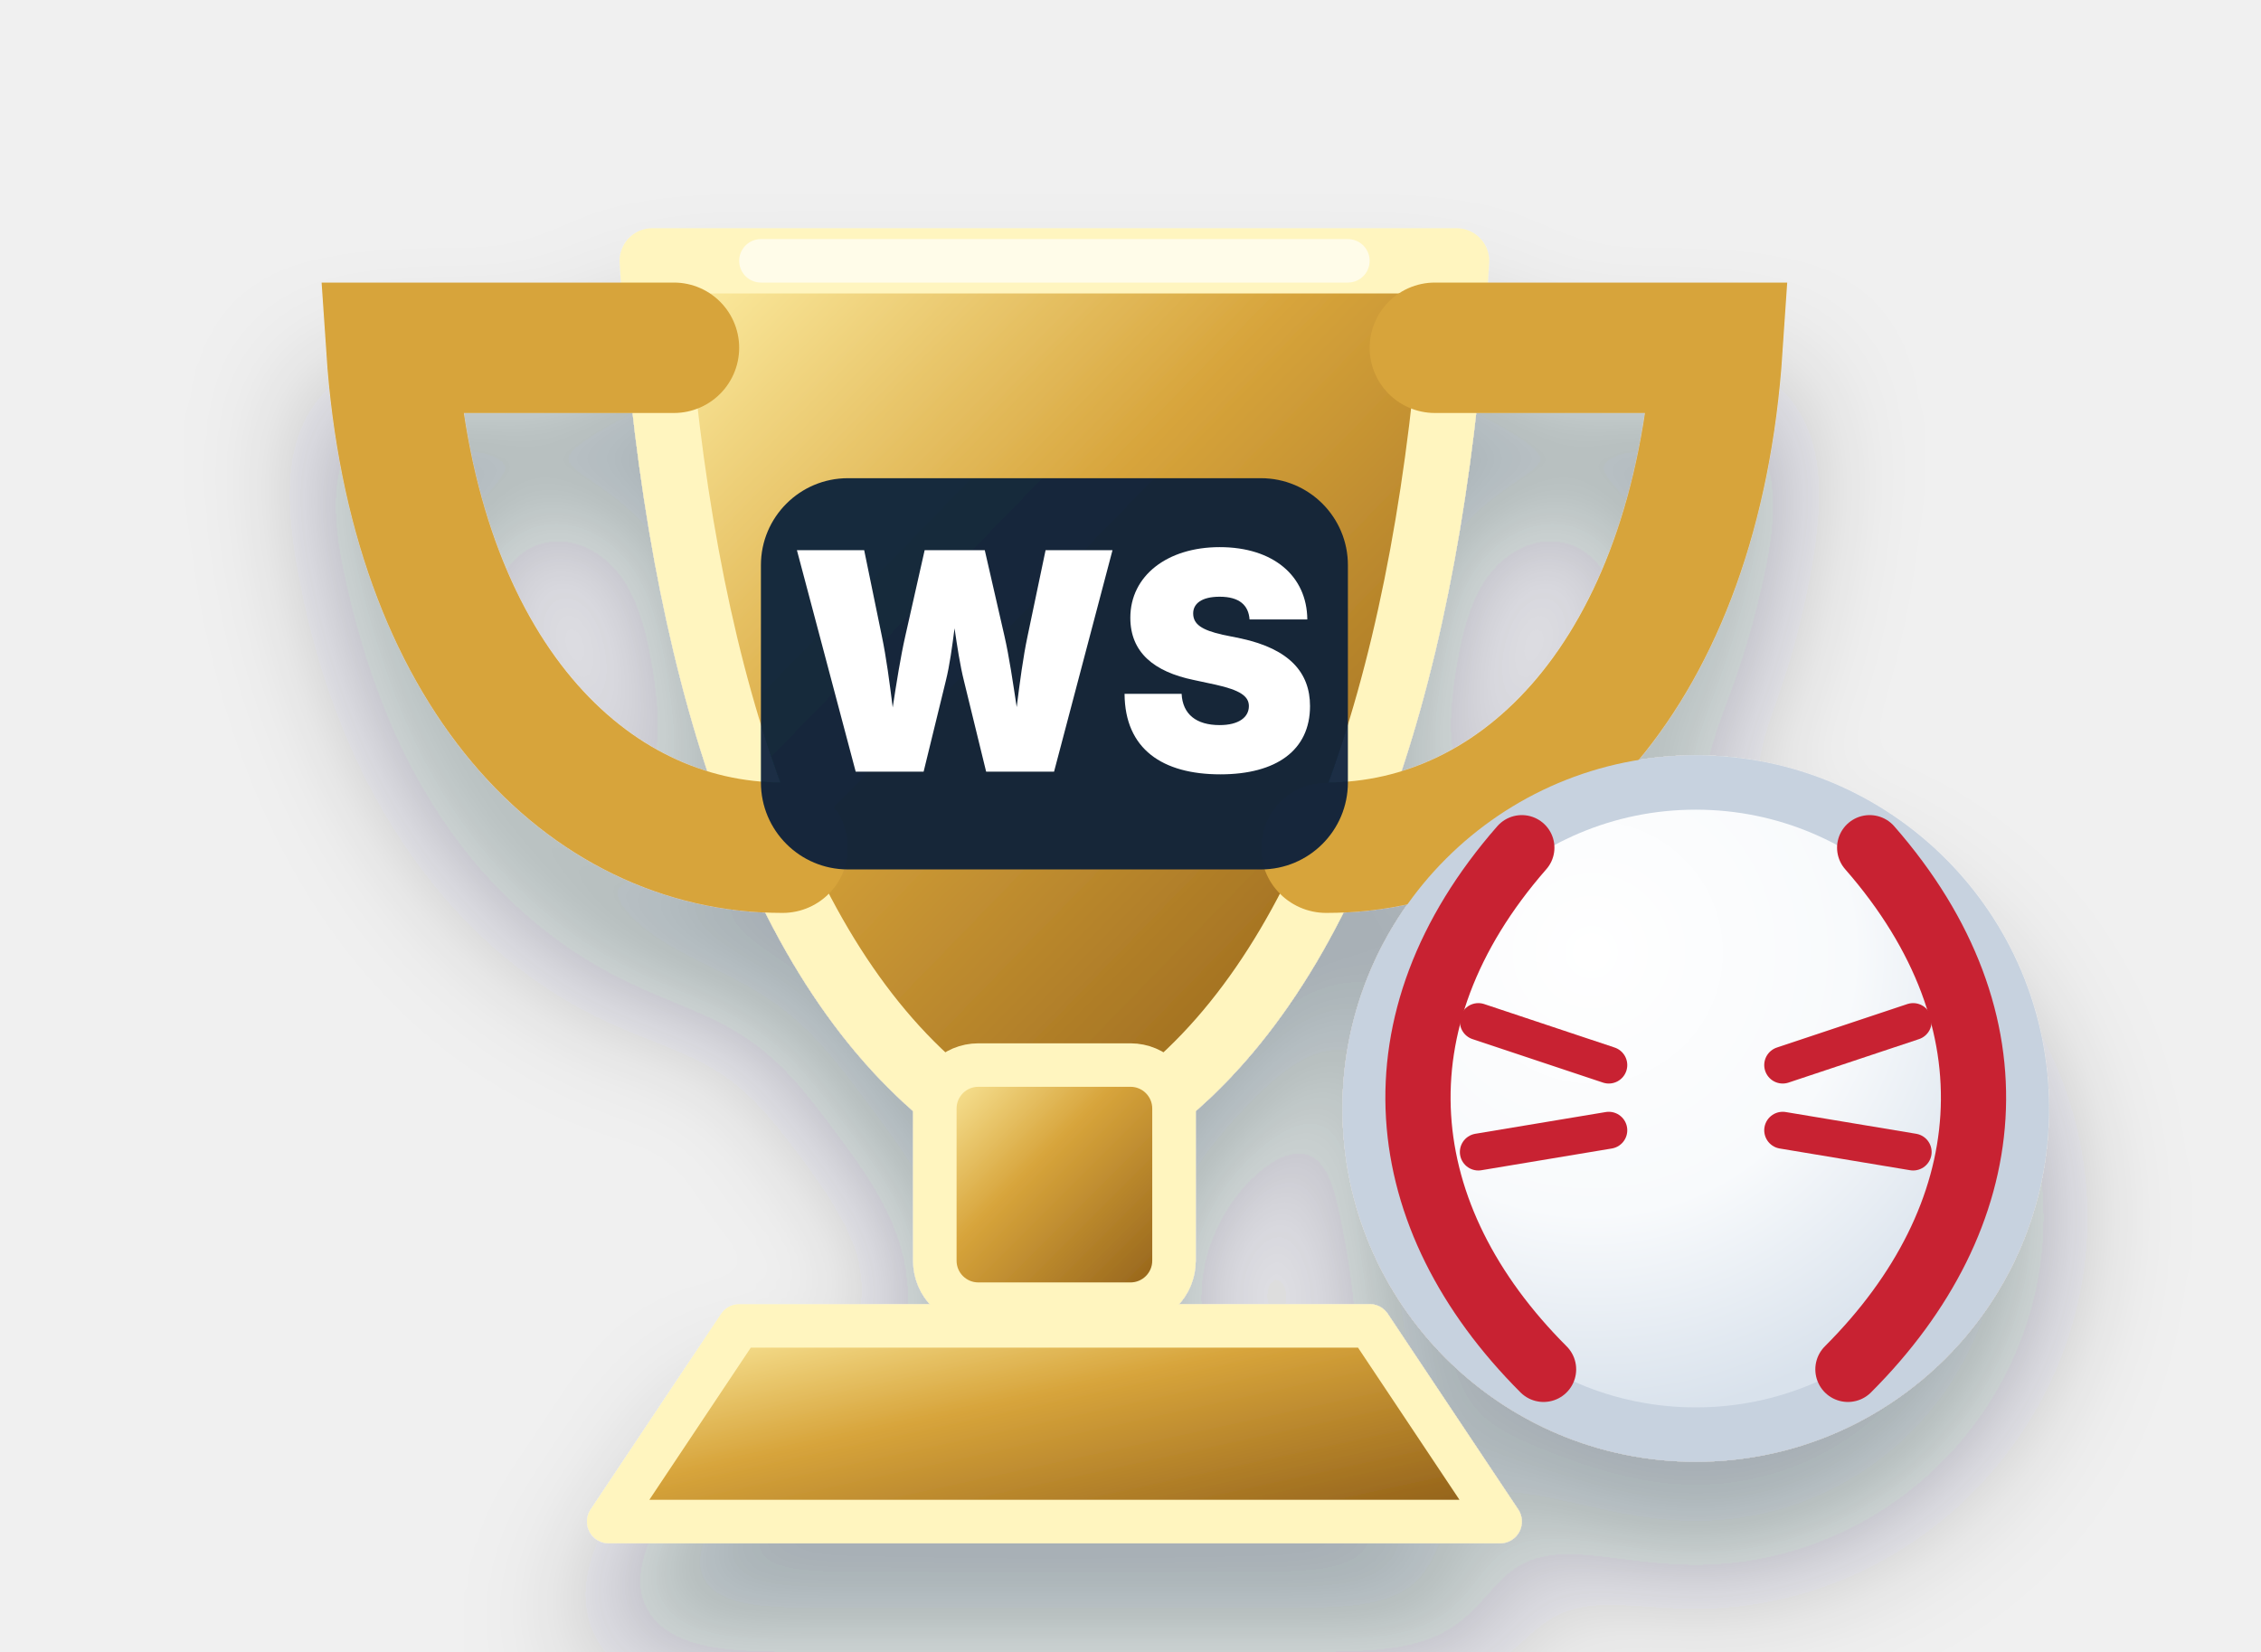
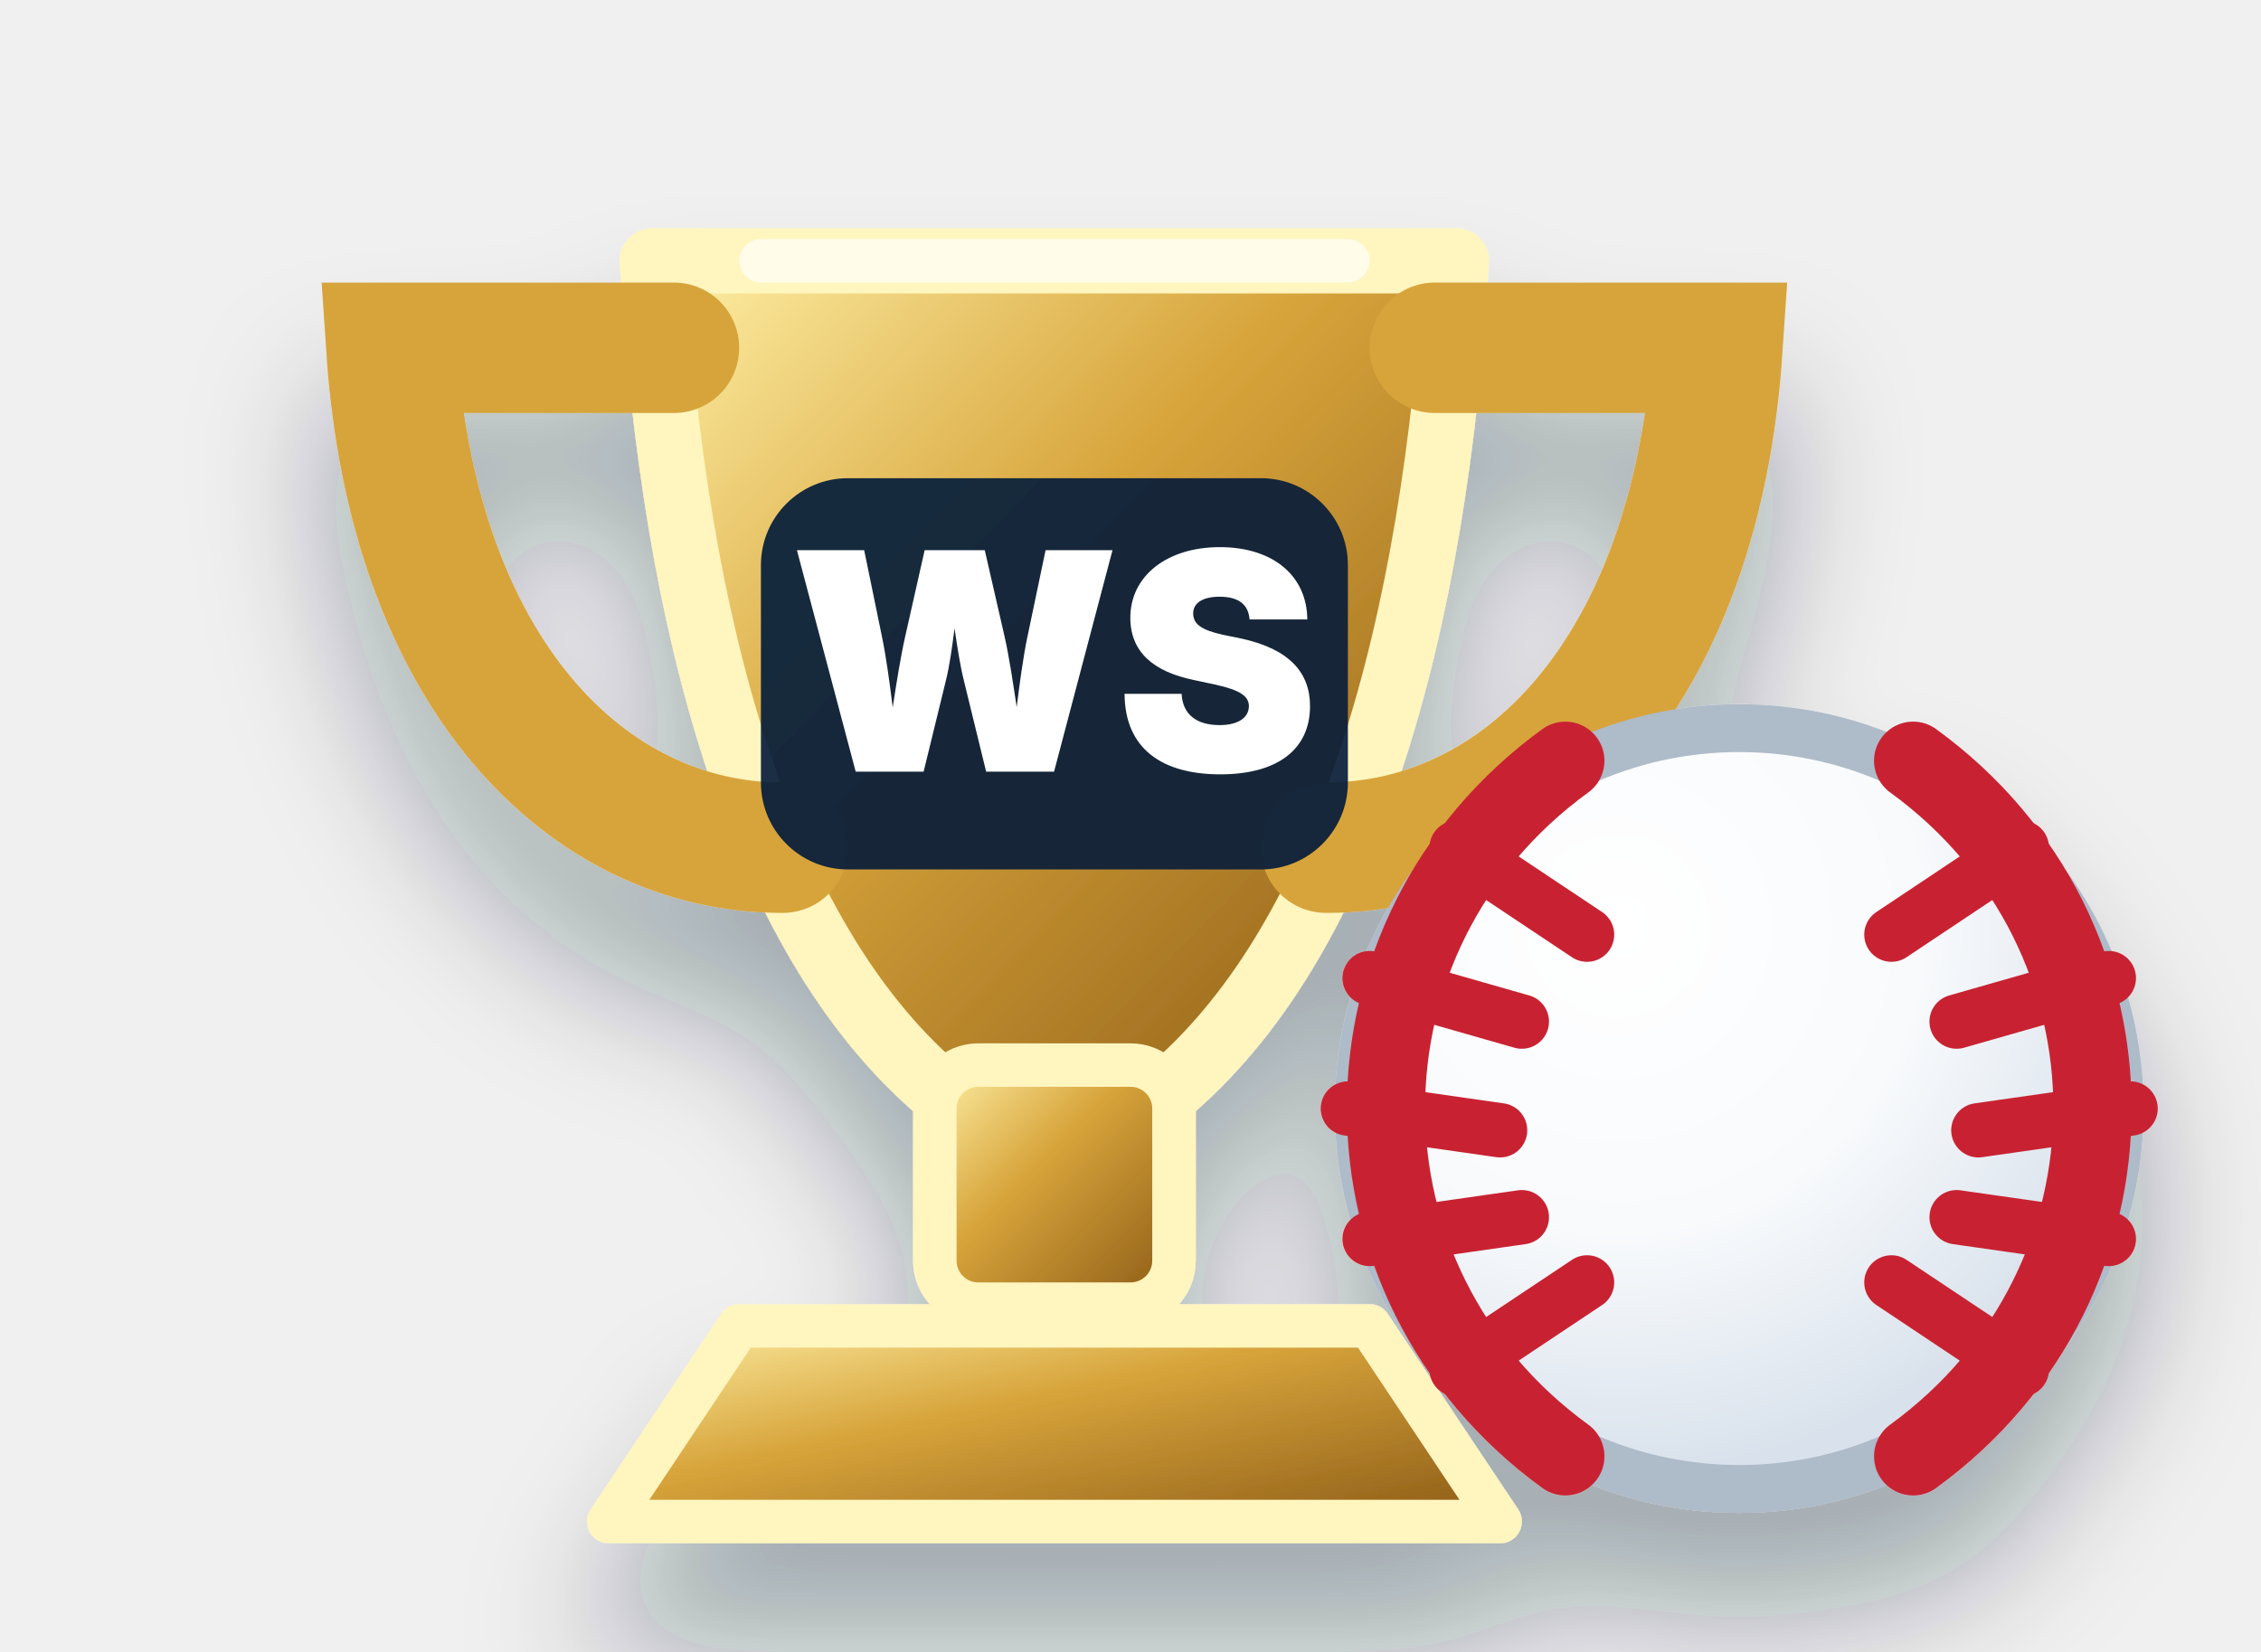
<svg xmlns="http://www.w3.org/2000/svg" viewBox="0 0 104 76" role="img" aria-label="World Series trophy and baseball logo">
  <defs>
    <linearGradient id="gold" x1="0" x2="1" y1="0" y2="1">
      <stop offset="0" stop-color="#fff1a8" />
      <stop offset=".42" stop-color="#d7a43b" />
      <stop offset="1" stop-color="#8b5a16" />
    </linearGradient>
    <linearGradient id="silver" x1="0" x2="1" y1="0" y2="1">
      <stop offset="0" stop-color="#ffffff" />
      <stop offset="1" stop-color="#dfe7f1" />
    </linearGradient>
    <radialGradient id="ball" cx="34%" cy="26%" r="72%">
      <stop offset="0" stop-color="#ffffff" />
      <stop offset=".56" stop-color="#f8fafc" />
      <stop offset="1" stop-color="#d9e2ec" />
    </radialGradient>
    <filter id="shadow" x="-20%" y="-20%" width="140%" height="140%">
      <feDropShadow dx="0" dy="5" stdDeviation="3" flood-color="#031326" flood-opacity=".32" />
    </filter>
  </defs>
  <g filter="url(#shadow)">
    <path d="M30 12 H67 C66 29 62 43 54 50 H43 C35 43 31 29 30 12 Z" fill="url(#gold)" stroke="#fff5bf" stroke-width="3" stroke-linejoin="round" />
    <path d="M31 16 H18 C19 31 27 39 36 39" fill="none" stroke="#d7a43b" stroke-width="6" stroke-linecap="round" />
    <path d="M66 16 H79 C78 31 70 39 61 39" fill="none" stroke="#d7a43b" stroke-width="6" stroke-linecap="round" />
    <rect x="43" y="49" width="11" height="11" rx="2" fill="url(#gold)" stroke="#fff5bf" stroke-width="2" />
    <path d="M34 61 H63 L69 70 H28 Z" fill="url(#gold)" stroke="#fff5bf" stroke-width="2" stroke-linejoin="round" />
    <rect x="35" y="22" width="27" height="18" rx="4" fill="#071d3a" opacity=".92" />
    <text x="48.5" y="35.5" text-anchor="middle" font-family="Inter, Arial, sans-serif" font-size="14" font-weight="900" fill="#ffffff">WS</text>
    <path d="M35 12 H62" stroke="#ffffff" stroke-opacity=".66" stroke-width="2" stroke-linecap="round" />
-     <circle cx="78" cy="51" r="15" fill="url(#ball)" stroke="#c7d2df" stroke-width="2.5" />
-     <path d="M70 39 C63 47 64 56 71 63" fill="none" stroke="#c82432" stroke-width="3" stroke-linecap="round" />
-     <path d="M86 39 C93 47 92 56 85 63" fill="none" stroke="#c82432" stroke-width="3" stroke-linecap="round" />
-     <g stroke="#c82432" stroke-width="1.7" stroke-linecap="round">
-       <path d="M68 47 L74 49" />
-       <path d="M68 53 L74 52" />
-       <path d="M88 47 L82 49" />
-       <path d="M88 53 L82 52" />
+     <circle cx="80" cy="51" r="17.5" fill="url(#ball)" stroke="#aebbc9" stroke-width="2.2" />
+     <path d="M72 35 C61 43 61 59 72 67" fill="none" stroke="#c82432" stroke-width="3.6" stroke-linecap="round" />
+     <path d="M88 35 C99 43 99 59 88 67" fill="none" stroke="#c82432" stroke-width="3.6" stroke-linecap="round" />
+     <g stroke="#c82432" stroke-width="2.5" stroke-linecap="round">
+       <path d="M67 39 L73 43" />
+       <path d="M63 45 L70 47" />
+       <path d="M62 51 L69 52" />
+       <path d="M63 57 L70 56" />
+       <path d="M67 63 L73 59" />
+       <path d="M93 39 L87 43" />
+       <path d="M97 45 L90 47" />
+       <path d="M98 51 L91 52" />
+       <path d="M97 57 L90 56" />
+       <path d="M93 63 L87 59" />
    </g>
  </g>
</svg>
